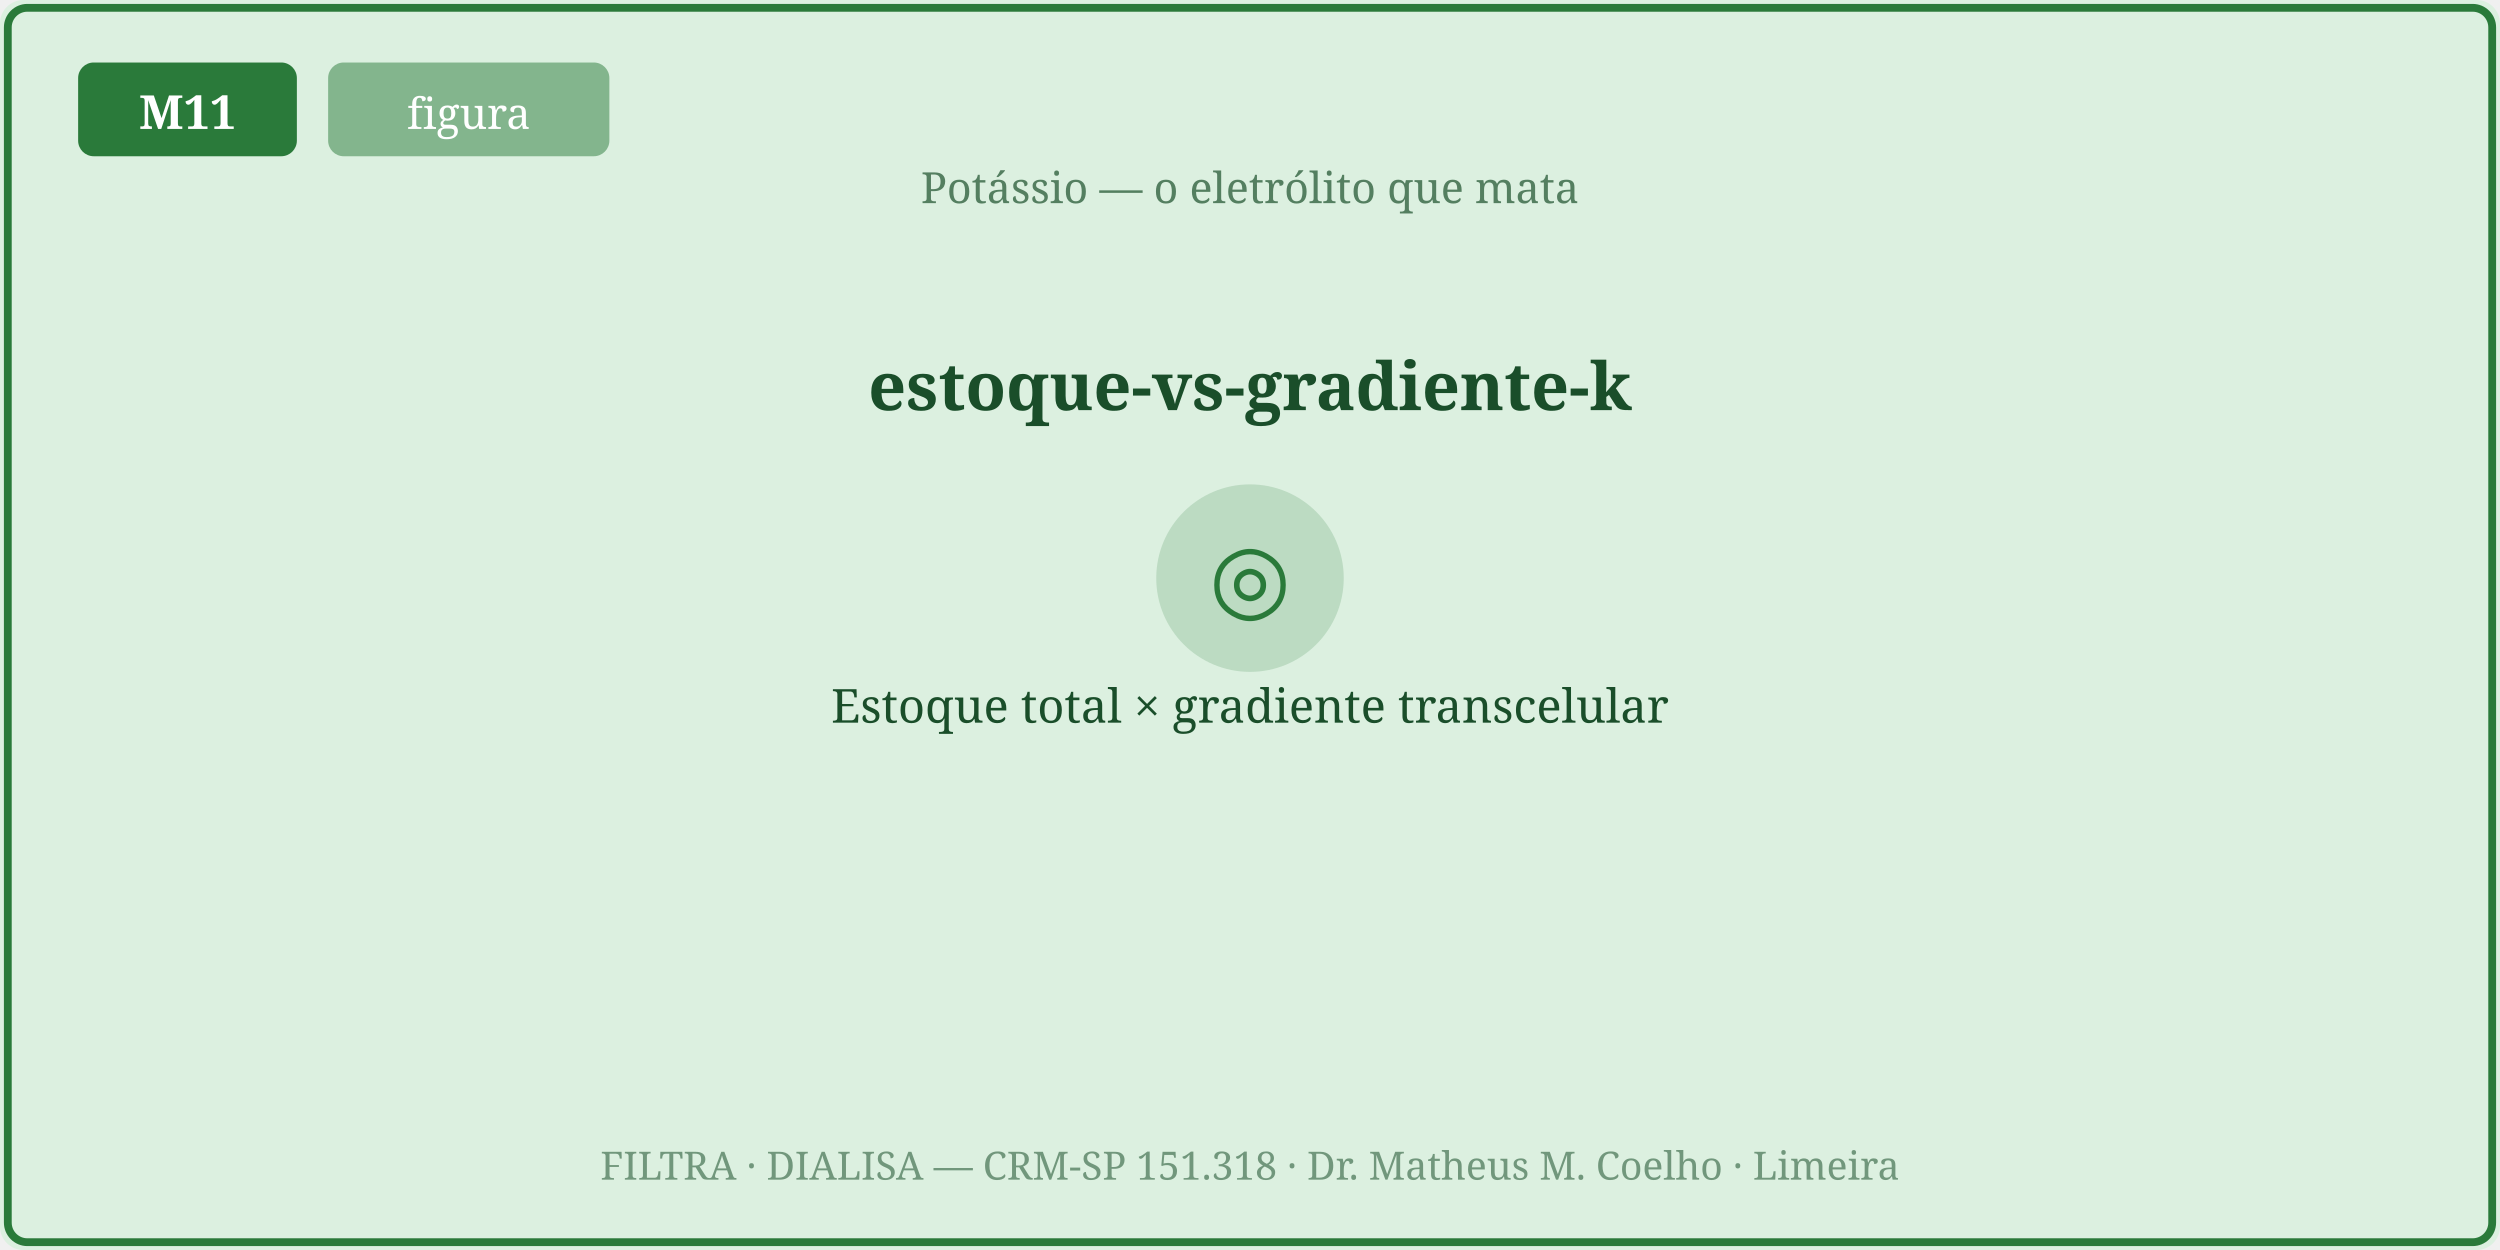
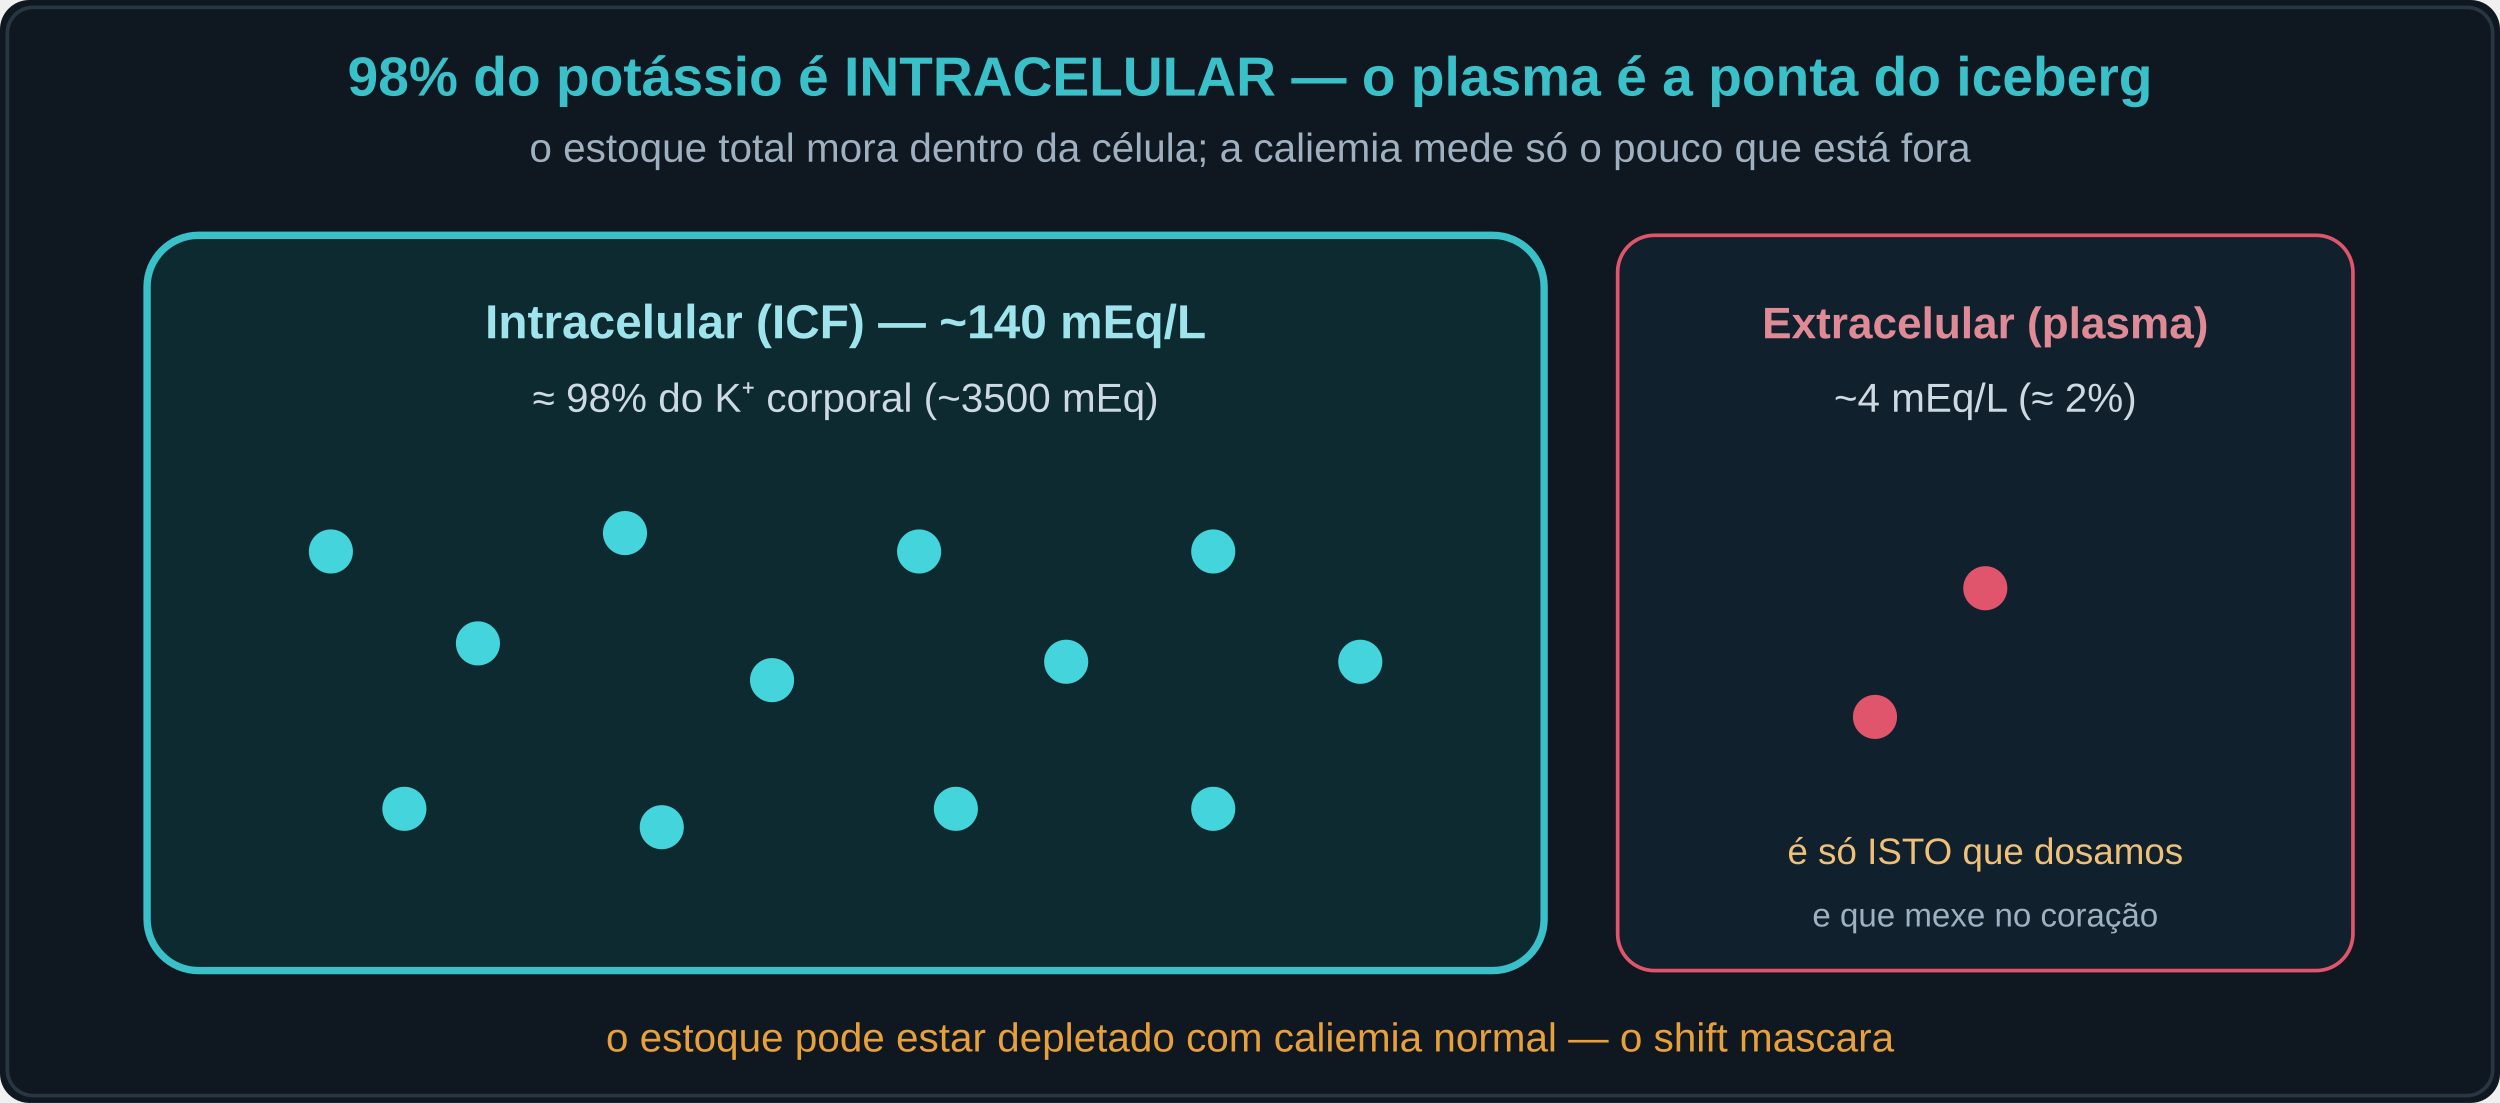
- <svg xmlns="http://www.w3.org/2000/svg" viewBox="0 0 640 320" font-family="Georgia,serif">
-   <rect width="640" height="320" fill="#dcf0e0" rx="6" />
-   <rect x="2" y="2" width="636" height="316" rx="5" fill="none" stroke="#2a7a3a" stroke-width="2" />
-   <rect x="20" y="16" width="56" height="24" rx="4" fill="#2a7a3a" />
-   <text x="48" y="33" text-anchor="middle" font-size="12" font-weight="bold" fill="white">M11</text>
-   <rect x="84" y="16" width="72" height="24" rx="4" fill="#2a7a3a" opacity="0.5" />
-   <text x="120" y="33" text-anchor="middle" font-size="11" fill="white">figura</text>
-   <text x="320" y="52" text-anchor="middle" font-size="11" fill="#1a4e2a" opacity="0.7">Potássio — o eletrólito que mata</text>
-   <text x="320" y="105" text-anchor="middle" font-size="17" font-weight="bold" fill="#1a4e2a">estoque-vs-gradiente-k</text>
-   <circle cx="320" cy="148" r="24" fill="#2a7a3a" opacity="0.18" />
-   <text x="320" y="156" text-anchor="middle" font-size="24" fill="#2a7a3a">◎</text>
-   <text x="320" y="185" text-anchor="middle" font-size="12" fill="#1a4e2a">Estoque total × gradiente transcelular</text>
-   <text x="320" y="302" text-anchor="middle" font-size="10" fill="#1a4e2a" opacity="0.55">FILTRA · DIALISA — CRM-SP 151.318 · Dr. Matheus M. Coelho · Limeira</text>
+ <svg xmlns="http://www.w3.org/2000/svg" viewBox="0 0 680 300" font-family="system-ui,Arial,sans-serif">
+   <rect width="680" height="300" rx="8" fill="#0f1720" />
+   <rect x="2" y="2" width="676" height="296" rx="7" fill="none" stroke="#283642" />
+   <text x="340" y="26" text-anchor="middle" font-size="15" font-weight="bold" fill="#39c0c8">98% do potássio é INTRACELULAR — o plasma é a ponta do iceberg</text>
+   <text x="340" y="44" text-anchor="middle" font-size="11" fill="#9fb1c0">o estoque total mora dentro da célula; a caliemia mede só o pouco que está fora</text>
+   <rect x="40" y="64" width="380" height="200" rx="14" fill="#0c2a30" stroke="#39c0c8" stroke-width="2" />
+   <text x="230" y="92" text-anchor="middle" font-size="13" fill="#9fe3ec" font-weight="bold">Intracelular (ICF) — ~140 mEq/L</text>
+   <text x="230" y="112" text-anchor="middle" font-size="11" fill="#cdd9e3">≈ 98% do K⁺ corporal (~3500 mEq)</text>
+   <g fill="#43d4dc">
+     <circle cx="90" cy="150" r="6" />
+     <circle cx="130" cy="175" r="6" />
+     <circle cx="170" cy="145" r="6" />
+     <circle cx="210" cy="185" r="6" />
+     <circle cx="250" cy="150" r="6" />
+     <circle cx="290" cy="180" r="6" />
+     <circle cx="330" cy="150" r="6" />
+     <circle cx="370" cy="180" r="6" />
+     <circle cx="110" cy="220" r="6" />
+     <circle cx="180" cy="225" r="6" />
+     <circle cx="260" cy="220" r="6" />
+     <circle cx="330" cy="220" r="6" />
+   </g>
+   <rect x="440" y="64" width="200" height="200" rx="10" fill="#10202c" stroke="#e0556b" />
+   <text x="540" y="92" text-anchor="middle" font-size="12" fill="#e08a96" font-weight="bold">Extracelular (plasma)</text>
+   <text x="540" y="112" text-anchor="middle" font-size="11" fill="#cdd9e3">~4 mEq/L (≈ 2%)</text>
+   <circle cx="540" cy="160" r="6" fill="#e0556b" />
+   <circle cx="510" cy="195" r="6" fill="#e0556b" />
+   <text x="540" y="235" text-anchor="middle" font-size="10" fill="#f0c078">é só ISTO que dosamos</text>
+   <text x="540" y="252" text-anchor="middle" font-size="9" fill="#9fb1c0">e que mexe no coração</text>
+   <text x="340" y="286" text-anchor="middle" font-size="11" fill="#e8a13a">o estoque pode estar depletado com caliemia normal — o shift mascara</text>
</svg>
